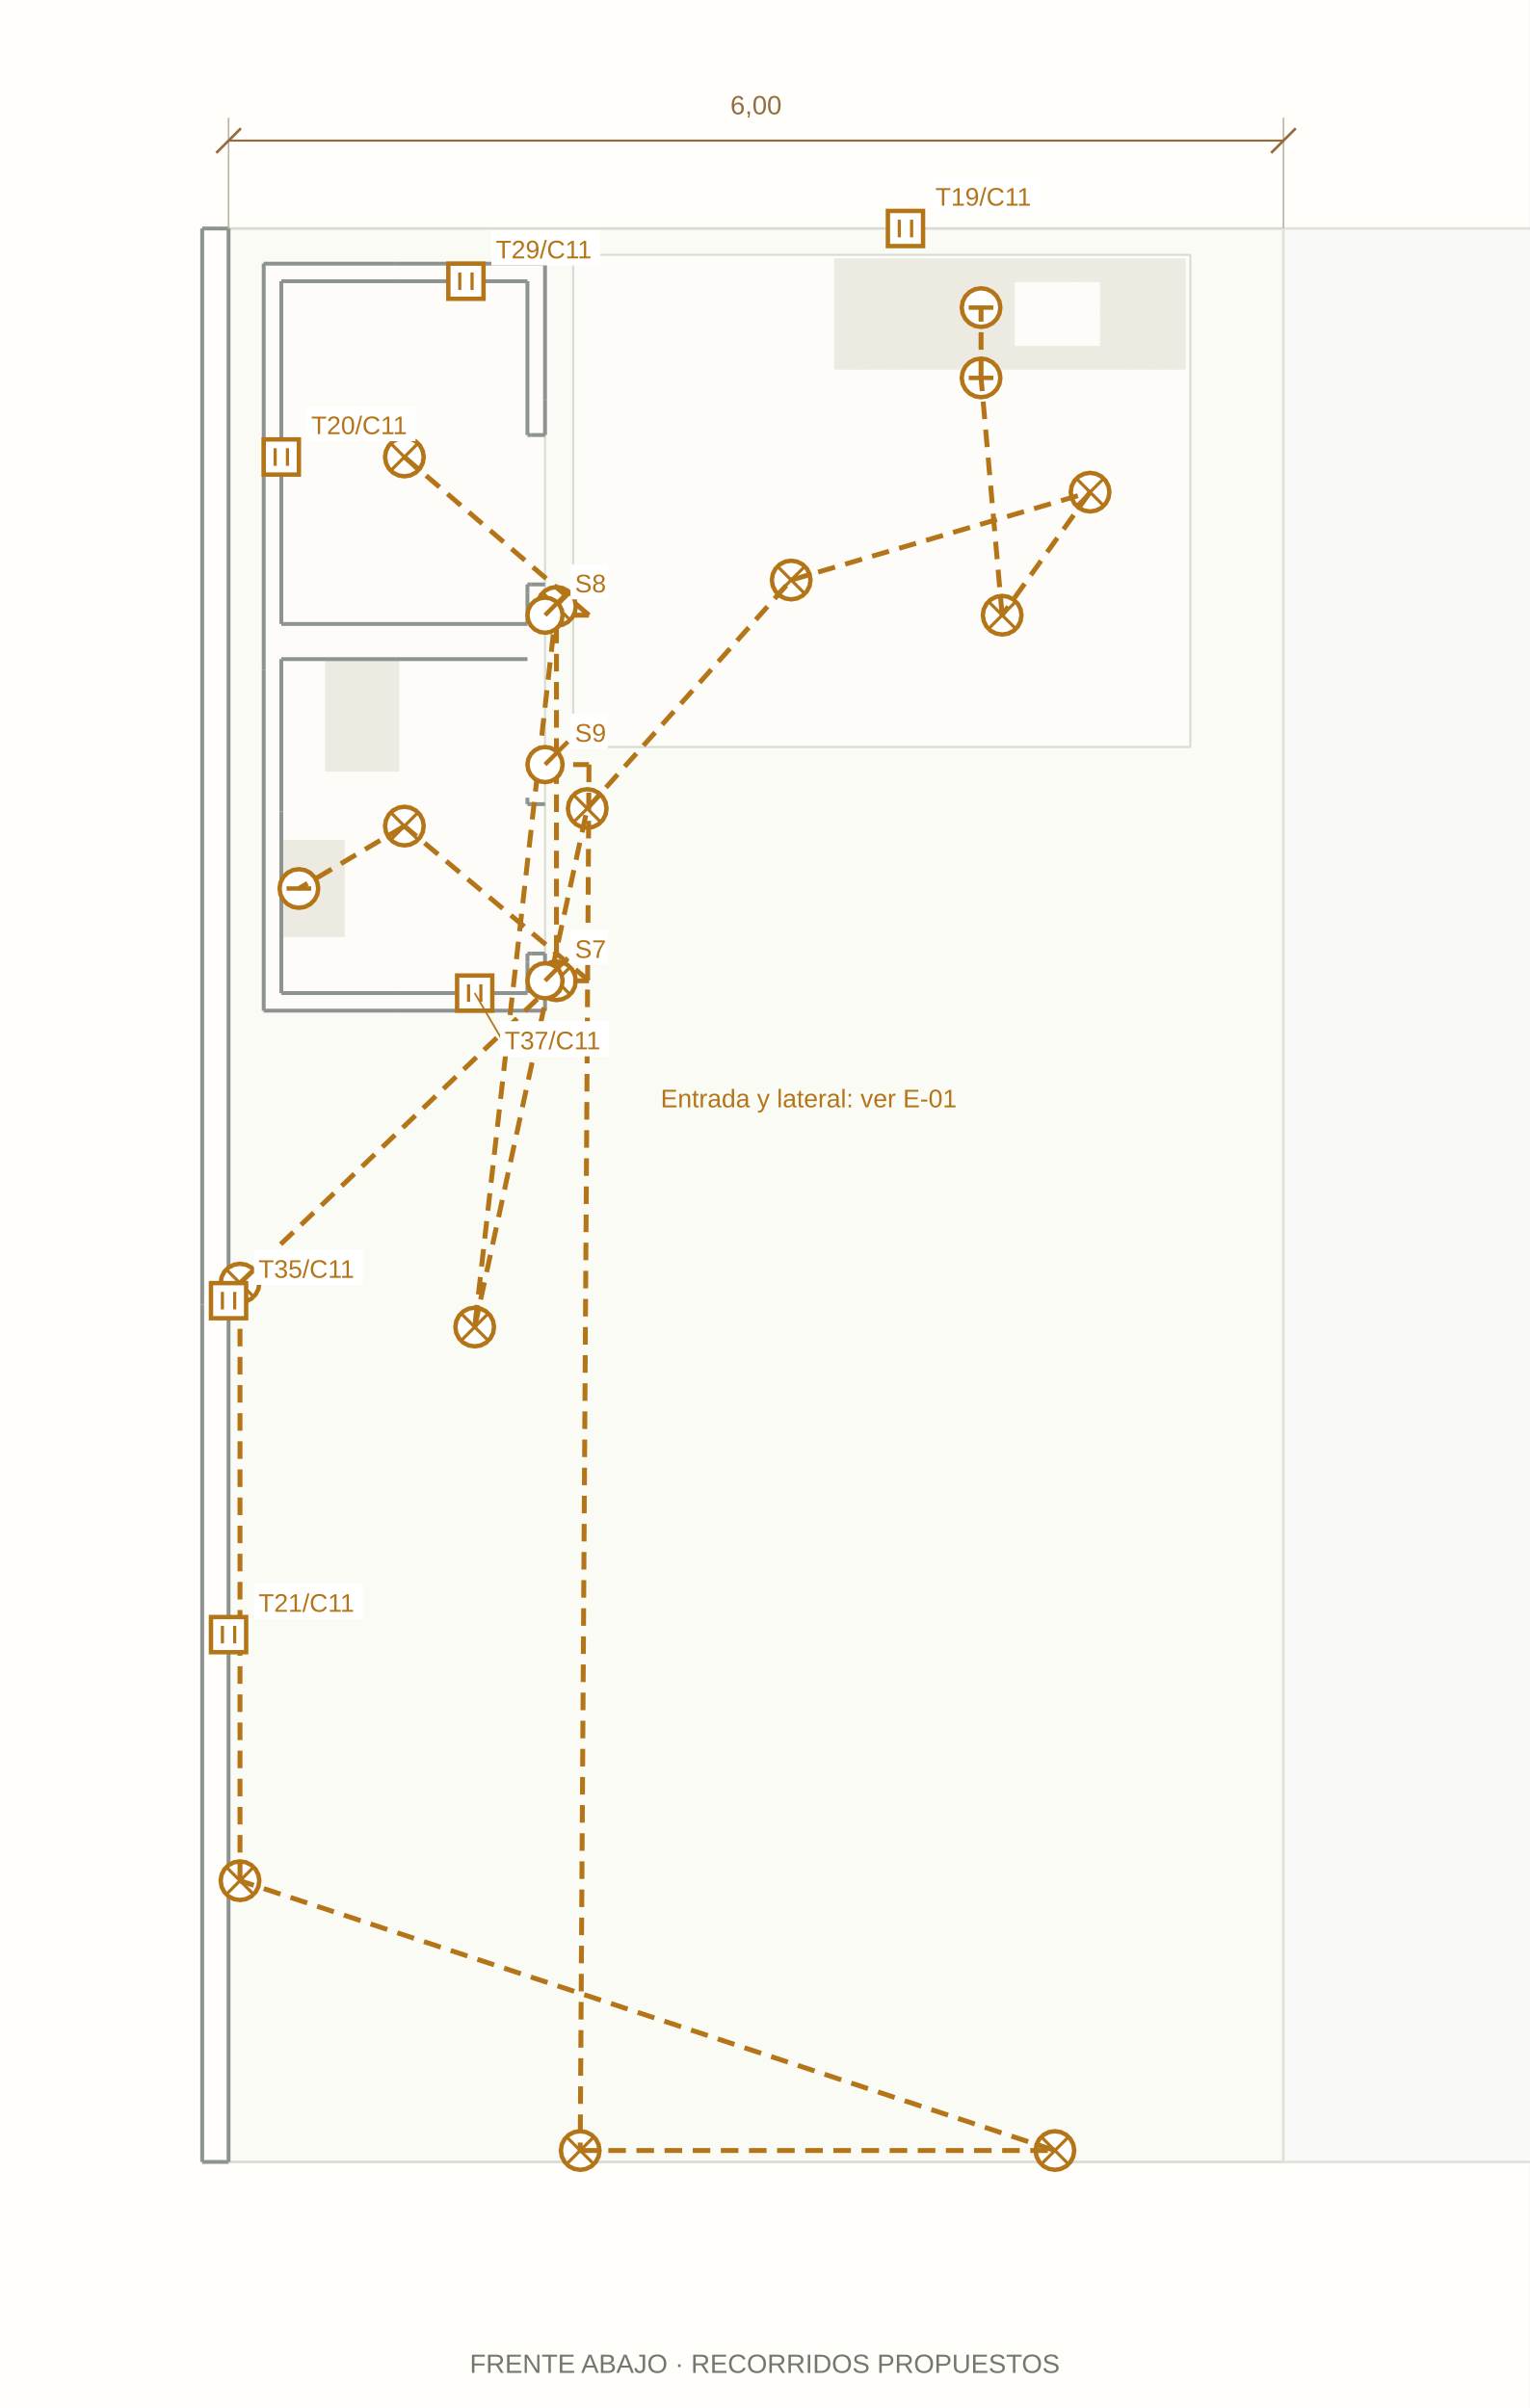
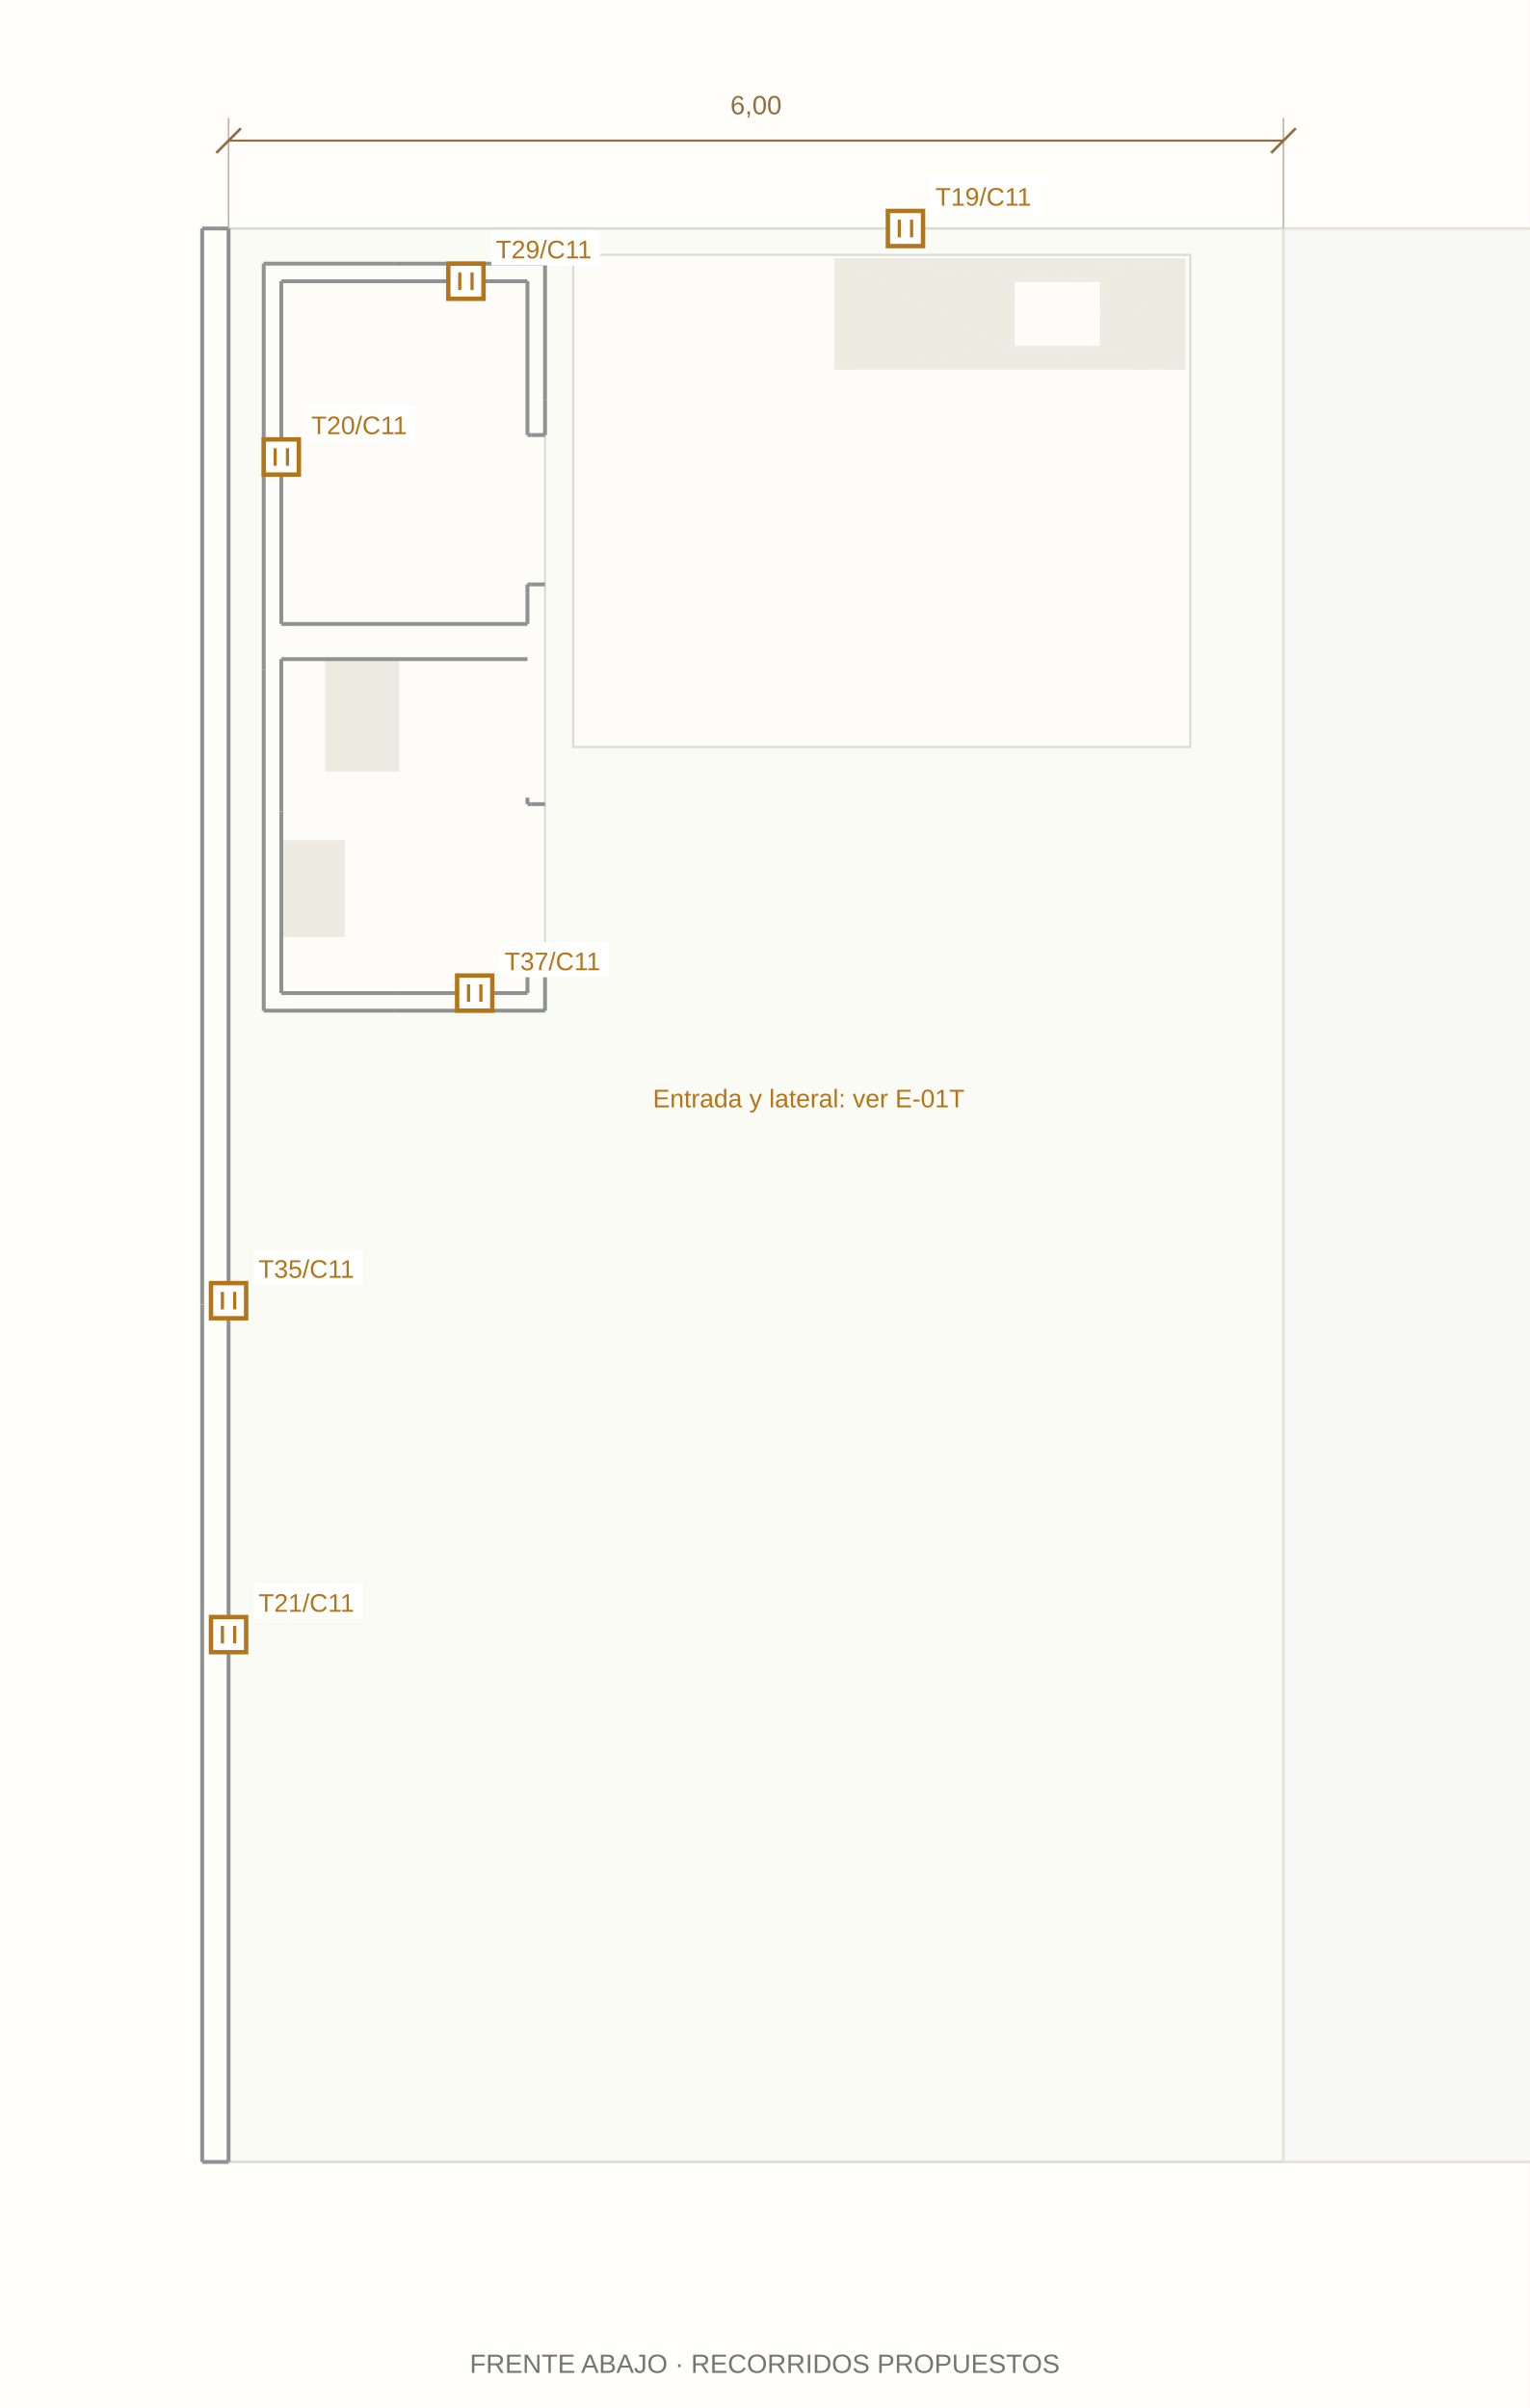
- <svg xmlns="http://www.w3.org/2000/svg" viewBox="0 0 696 1096.0" role="img" aria-label="Electricidad · patio">
+ <svg xmlns="http://www.w3.org/2000/svg" viewBox="0 0 696 1096.0" role="img" aria-label="Tomacorrientes y equipos · Patio">
  <rect width="100%" height="100%" fill="#fffefb" />
  <polygon points="104.0,984.0 584.0,984.0 584.0,104.0 104.0,104.0" fill="#fbfbf6" stroke="#d9dcd5" stroke-width="1.2" />
  <polygon points="584.0,984.0 824.0,984.0 824.0,104.0 584.0,104.0" fill="#f9f9f7" stroke="#e2e2dc" stroke-width="1.2" />
  <polygon points="120.0,460.0 248.0,460.0 248.0,120.0 120.0,120.0" fill="#fdfcf8" stroke="#d9dcd5" stroke-width="0.96" />
  <polygon points="260.8,340.0 541.6,340.0 541.6,116.0 260.8,116.0" fill="#fdfcf8" stroke="#d9dcd5" stroke-width="0.96" />
  <polygon points="153.6,305.6 176.0,305.6 153.6,324.8" fill="#edeae2" stroke="none" stroke-width="0.64" data-plan-furniture="true" />
  <polygon points="153.6,324.8 176.0,305.6 176.0,324.8" fill="#edeae2" stroke="none" stroke-width="0.64" data-plan-furniture="true" />
  <polygon points="176.0,305.6 153.6,305.6 153.6,324.8" fill="#edeae2" stroke="none" stroke-width="0.64" data-plan-furniture="true" />
  <polygon points="176.0,305.6 153.6,324.8 176.0,324.8" fill="#edeae2" stroke="none" stroke-width="0.64" data-plan-furniture="true" />
  <polygon points="176.0,345.6 153.6,345.6 148.0,351.2" fill="#edeae2" stroke="none" stroke-width="0.64" data-plan-furniture="true" />
  <polygon points="181.6,351.2 176.0,345.6 148.0,351.2" fill="#edeae2" stroke="none" stroke-width="0.64" data-plan-furniture="true" />
  <polygon points="153.6,317.6 148.0,351.2 153.6,345.6" fill="#edeae2" stroke="none" stroke-width="0.64" data-plan-furniture="true" />
  <polygon points="148.0,300.8 148.0,351.2 153.6,317.6" fill="#edeae2" stroke="none" stroke-width="0.64" data-plan-furniture="true" />
  <polygon points="176.0,317.6 176.0,345.6 181.6,351.2" fill="#edeae2" stroke="none" stroke-width="0.64" data-plan-furniture="true" />
  <polygon points="176.0,317.6 148.0,300.8 153.6,317.6" fill="#edeae2" stroke="none" stroke-width="0.64" data-plan-furniture="true" />
  <polygon points="181.6,300.8 176.0,317.6 181.6,351.2" fill="#edeae2" stroke="none" stroke-width="0.64" data-plan-furniture="true" />
  <polygon points="181.6,300.8 148.0,300.8 176.0,317.6" fill="#edeae2" stroke="none" stroke-width="0.64" data-plan-furniture="true" />
  <polygon points="148.0,300.8 181.6,300.8 148.0,351.2" fill="#edeae2" stroke="none" stroke-width="0.64" data-plan-furniture="true" />
  <polygon points="148.0,351.2 181.6,300.8 181.6,351.2" fill="#edeae2" stroke="none" stroke-width="0.64" data-plan-furniture="true" />
  <polygon points="153.6,317.6 153.6,345.6 176.0,345.6" fill="#edeae2" stroke="none" stroke-width="0.64" data-plan-furniture="true" />
  <polygon points="176.0,317.6 153.6,317.6 176.0,345.6" fill="#edeae2" stroke="none" stroke-width="0.64" data-plan-furniture="true" />
  <polygon points="149.6,302.4 180.0,312.0 149.6,312.0" fill="#edeae2" stroke="none" stroke-width="0.64" data-plan-furniture="true" />
  <polygon points="149.6,302.4 180.0,302.4 180.0,312.0" fill="#edeae2" stroke="none" stroke-width="0.64" data-plan-furniture="true" />
  <polygon points="180.0,312.0 149.6,302.4 149.6,312.0" fill="#edeae2" stroke="none" stroke-width="0.64" data-plan-furniture="true" />
  <polygon points="180.0,302.4 149.6,302.4 180.0,312.0" fill="#edeae2" stroke="none" stroke-width="0.64" data-plan-furniture="true" />
  <polygon points="152.8,422.4 132.0,422.4 128.0,426.4" fill="#edeae2" stroke="none" stroke-width="0.64" data-plan-furniture="true" />
  <polygon points="156.8,426.4 152.8,422.4 128.0,426.4" fill="#edeae2" stroke="none" stroke-width="0.64" data-plan-furniture="true" />
  <polygon points="132.0,386.4 128.0,426.4 132.0,422.4" fill="#edeae2" stroke="none" stroke-width="0.64" data-plan-furniture="true" />
  <polygon points="128.0,382.4 128.0,426.4 132.0,386.4" fill="#edeae2" stroke="none" stroke-width="0.64" data-plan-furniture="true" />
  <polygon points="152.8,386.4 152.8,422.4 156.8,426.4" fill="#edeae2" stroke="none" stroke-width="0.64" data-plan-furniture="true" />
  <polygon points="152.8,386.4 128.0,382.4 132.0,386.4" fill="#edeae2" stroke="none" stroke-width="0.64" data-plan-furniture="true" />
  <polygon points="156.8,382.4 152.8,386.4 156.8,426.4" fill="#edeae2" stroke="none" stroke-width="0.64" data-plan-furniture="true" />
  <polygon points="156.8,382.4 128.0,382.4 152.8,386.4" fill="#edeae2" stroke="none" stroke-width="0.64" data-plan-furniture="true" />
  <polygon points="128.0,426.4 128.0,382.4 156.8,426.4" fill="#edeae2" stroke="none" stroke-width="0.64" data-plan-furniture="true" />
  <polygon points="128.0,382.4 156.8,382.4 156.8,426.4" fill="#edeae2" stroke="none" stroke-width="0.64" data-plan-furniture="true" />
  <polygon points="152.8,386.4 132.0,386.4 132.0,422.4" fill="#edeae2" stroke="none" stroke-width="0.64" data-plan-furniture="true" />
  <polygon points="152.8,386.4 132.0,422.4 152.8,422.4" fill="#edeae2" stroke="none" stroke-width="0.64" data-plan-furniture="true" />
  <polygon points="460.16,158.864 379.6,117.6 379.6,168.144" fill="#edeae2" stroke="none" stroke-width="0.64" data-plan-furniture="true" />
  <polygon points="460.16,126.88 379.6,117.6 460.16,158.864" fill="#edeae2" stroke="none" stroke-width="0.64" data-plan-furniture="true" />
  <polygon points="539.44,168.144 502.08,158.864 460.16,158.864" fill="#edeae2" stroke="none" stroke-width="0.64" data-plan-furniture="true" />
  <polygon points="539.44,168.144 460.16,158.864 379.6,168.144" fill="#edeae2" stroke="none" stroke-width="0.64" data-plan-furniture="true" />
  <polygon points="539.44,117.6 502.08,126.88 502.08,158.864" fill="#edeae2" stroke="none" stroke-width="0.64" data-plan-furniture="true" />
  <polygon points="539.44,117.6 502.08,158.864 539.44,168.144" fill="#edeae2" stroke="none" stroke-width="0.64" data-plan-furniture="true" />
  <polygon points="539.44,117.6 379.6,117.6 460.16,126.88" fill="#edeae2" stroke="none" stroke-width="0.64" data-plan-furniture="true" />
  <polygon points="539.44,117.6 460.16,126.88 502.08,126.88" fill="#edeae2" stroke="none" stroke-width="0.64" data-plan-furniture="true" />
  <polygon points="379.6,117.6 460.16,158.864 379.6,168.144" fill="#edeae2" stroke="none" stroke-width="0.64" data-plan-furniture="true" />
  <polygon points="379.6,117.6 460.16,126.88 460.16,158.864" fill="#edeae2" stroke="none" stroke-width="0.64" data-plan-furniture="true" />
  <polygon points="502.08,158.864 539.44,168.144 460.16,158.864" fill="#edeae2" stroke="none" stroke-width="0.64" data-plan-furniture="true" />
  <polygon points="460.16,158.864 539.44,168.144 379.6,168.144" fill="#edeae2" stroke="none" stroke-width="0.64" data-plan-furniture="true" />
  <polygon points="502.08,126.88 539.44,117.6 502.08,158.864" fill="#edeae2" stroke="none" stroke-width="0.64" data-plan-furniture="true" />
  <polygon points="502.08,158.864 539.44,117.6 539.44,168.144" fill="#edeae2" stroke="none" stroke-width="0.64" data-plan-furniture="true" />
  <polygon points="379.6,117.6 539.44,117.6 460.16,126.88" fill="#edeae2" stroke="none" stroke-width="0.64" data-plan-furniture="true" />
  <polygon points="460.16,126.88 539.44,117.6 502.08,126.88" fill="#edeae2" stroke="none" stroke-width="0.64" data-plan-furniture="true" />
  <polygon points="460.24,158.8 461.68,126.96 461.68,158.8" fill="#edeae2" stroke="none" stroke-width="0.64" data-plan-furniture="true" />
  <polygon points="460.24,158.8 460.24,126.96 461.68,126.96" fill="#edeae2" stroke="none" stroke-width="0.64" data-plan-furniture="true" />
  <polygon points="460.24,158.8 461.68,158.8 461.68,126.96" fill="#edeae2" stroke="none" stroke-width="0.64" data-plan-furniture="true" />
  <polygon points="460.24,158.8 461.68,126.96 460.24,126.96" fill="#edeae2" stroke="none" stroke-width="0.64" data-plan-furniture="true" />
  <polygon points="500.56,158.8 502.0,126.96 502.0,158.8" fill="#edeae2" stroke="none" stroke-width="0.64" data-plan-furniture="true" />
  <polygon points="500.56,158.8 500.56,126.96 502.0,126.96" fill="#edeae2" stroke="none" stroke-width="0.64" data-plan-furniture="true" />
  <polygon points="500.56,158.8 502.0,158.8 502.0,126.96" fill="#edeae2" stroke="none" stroke-width="0.64" data-plan-furniture="true" />
  <polygon points="500.56,158.8 502.0,126.96 500.56,126.96" fill="#edeae2" stroke="none" stroke-width="0.64" data-plan-furniture="true" />
  <polygon points="460.24,158.8 502.0,157.52 502.0,158.8" fill="#edeae2" stroke="none" stroke-width="0.64" data-plan-furniture="true" />
  <polygon points="460.24,158.8 460.24,157.52 502.0,157.52" fill="#edeae2" stroke="none" stroke-width="0.64" data-plan-furniture="true" />
  <polygon points="460.24,158.8 502.0,158.8 502.0,157.52" fill="#edeae2" stroke="none" stroke-width="0.64" data-plan-furniture="true" />
  <polygon points="460.24,158.8 502.0,157.52 460.24,157.52" fill="#edeae2" stroke="none" stroke-width="0.64" data-plan-furniture="true" />
  <polygon points="460.24,128.24 502.0,126.96 502.0,128.24" fill="#edeae2" stroke="none" stroke-width="0.64" data-plan-furniture="true" />
  <polygon points="460.24,128.24 460.24,126.96 502.0,126.96" fill="#edeae2" stroke="none" stroke-width="0.64" data-plan-furniture="true" />
  <polygon points="460.24,128.24 502.0,128.24 502.0,126.96" fill="#edeae2" stroke="none" stroke-width="0.64" data-plan-furniture="true" />
  <polygon points="460.24,128.24 502.0,126.96 460.24,126.96" fill="#edeae2" stroke="none" stroke-width="0.64" data-plan-furniture="true" />
  <polyline points="248.0,198.0 248.0,182.02" fill="none" stroke="#8c9390" stroke-width="1.76" />
  <polyline points="248.0,182.02 248.0,120.0" fill="none" stroke="#8c9390" stroke-width="1.76" />
  <polyline points="248.0,439.327 248.0,434.0" fill="none" stroke="#8c9390" stroke-width="1.76" />
  <polyline points="248.0,460.0 248.0,439.327" fill="none" stroke="#8c9390" stroke-width="1.76" />
  <polyline points="179.697,460.0 120.0,460.0" fill="none" stroke="#8c9390" stroke-width="1.76" />
  <polyline points="248.0,460.0 179.697,460.0" fill="none" stroke="#8c9390" stroke-width="1.76" />
  <polyline points="248.0,120.0 179.697,120.0" fill="none" stroke="#8c9390" stroke-width="1.76" />
  <polyline points="179.697,120.0 120.0,120.0" fill="none" stroke="#8c9390" stroke-width="1.76" />
  <polyline points="120.0,460.0 120.0,304.979" fill="none" stroke="#8c9390" stroke-width="1.76" />
  <polyline points="120.0,304.979 120.0,120.0" fill="none" stroke="#8c9390" stroke-width="1.76" />
  <polyline points="240.0,284.0 180.16,284.0" fill="none" stroke="#8c9390" stroke-width="1.76" />
  <polyline points="180.16,284.0 128.0,284.0" fill="none" stroke="#8c9390" stroke-width="1.76" />
  <polyline points="240.0,183.659 240.0,128.0" fill="none" stroke="#8c9390" stroke-width="1.76" />
  <polyline points="240.0,198.0 240.0,183.659" fill="none" stroke="#8c9390" stroke-width="1.76" />
  <polyline points="240.0,269.688 240.0,266.0" fill="none" stroke="#8c9390" stroke-width="1.76" />
  <polyline points="240.0,284.0 240.0,269.688" fill="none" stroke="#8c9390" stroke-width="1.76" />
  <polyline points="180.16,128.0 128.0,128.0" fill="none" stroke="#8c9390" stroke-width="1.76" />
  <polyline points="240.0,128.0 180.16,128.0" fill="none" stroke="#8c9390" stroke-width="1.76" />
  <polyline points="128.0,212.773 128.0,128.0" fill="none" stroke="#8c9390" stroke-width="1.76" />
  <polyline points="128.0,284.0 128.0,212.773" fill="none" stroke="#8c9390" stroke-width="1.76" />
  <polyline points="240.0,452.0 180.16,452.0" fill="none" stroke="#8c9390" stroke-width="1.76" />
  <polyline points="180.16,452.0 128.0,452.0" fill="none" stroke="#8c9390" stroke-width="1.76" />
  <polyline points="240.0,437.688 240.0,434.0" fill="none" stroke="#8c9390" stroke-width="1.76" />
  <polyline points="240.0,452.0 240.0,437.688" fill="none" stroke="#8c9390" stroke-width="1.76" />
  <polyline points="240.0,366.0 240.0,363.076" fill="none" stroke="#8c9390" stroke-width="1.76" />
  <polyline points="128.0,452.0 128.0,369.401" fill="none" stroke="#8c9390" stroke-width="1.76" />
  <polyline points="128.0,369.401 128.0,300.0" fill="none" stroke="#8c9390" stroke-width="1.76" />
  <polyline points="180.16,300.0 128.0,300.0" fill="none" stroke="#8c9390" stroke-width="1.76" />
  <polyline points="240.0,300.0 180.16,300.0" fill="none" stroke="#8c9390" stroke-width="1.76" />
  <polyline points="241.639,198.0 240.0,198.0" fill="none" stroke="#8c9390" stroke-width="1.76" />
  <polyline points="248.0,198.0 241.639,198.0" fill="none" stroke="#8c9390" stroke-width="1.76" />
  <polyline points="241.639,266.0 240.0,266.0" fill="none" stroke="#8c9390" stroke-width="1.76" />
  <polyline points="248.0,266.0 241.639,266.0" fill="none" stroke="#8c9390" stroke-width="1.76" />
  <polyline points="241.639,434.0 240.0,434.0" fill="none" stroke="#8c9390" stroke-width="1.76" />
  <polyline points="248.0,434.0 241.639,434.0" fill="none" stroke="#8c9390" stroke-width="1.76" />
  <polyline points="241.639,366.0 240.0,366.0" fill="none" stroke="#8c9390" stroke-width="1.76" />
  <polyline points="248.0,366.0 241.639,366.0" fill="none" stroke="#8c9390" stroke-width="1.76" />
  <polyline points="92.0,984.0 92.0,593.867" fill="none" stroke="#8c9390" stroke-width="1.76" />
  <polyline points="92.0,593.867 92.0,104.0" fill="none" stroke="#8c9390" stroke-width="1.76" />
  <polyline points="104.0,984.0 104.0,593.867" fill="none" stroke="#8c9390" stroke-width="1.76" />
  <polyline points="104.0,593.867 104.0,104.0" fill="none" stroke="#8c9390" stroke-width="1.76" />
  <polyline points="104.0,984.0 98.68,984.0" fill="none" stroke="#8c9390" stroke-width="1.76" />
  <polyline points="98.68,984.0 92.0,984.0" fill="none" stroke="#8c9390" stroke-width="1.76" />
  <polyline points="104.0,104.0 98.68,104.0" fill="none" stroke="#8c9390" stroke-width="1.76" />
  <polyline points="98.68,104.0 92.0,104.0" fill="none" stroke="#8c9390" stroke-width="1.76" />
  <polyline points="104.0,104.0 104.0,53.6" fill="none" stroke="#bdb3a4" stroke-width="0.72" data-plan-dimensions="true" />
  <polyline points="584.0,104.0 584.0,53.6" fill="none" stroke="#bdb3a4" stroke-width="0.72" data-plan-dimensions="true" />
  <polyline points="104.0,64.0 584.0,64.0" fill="none" stroke="#936c40" stroke-width="0.96" data-plan-dimensions="true" />
  <polyline points="98.4,69.6 109.6,58.4" fill="none" stroke="#936c40" stroke-width="1.2" data-plan-dimensions="true" />
  <polyline points="578.4,69.6 589.6,58.4" fill="none" stroke="#936c40" stroke-width="1.2" data-plan-dimensions="true" />
  <text x="344.0" y="52.0" font-family="Arial,sans-serif" font-size="12.0" fill="#936c40" text-anchor="middle" data-plan-dimensions="true">6,00</text>
  <text x="348.0" y="1080.0" font-family="Arial,sans-serif" font-size="12.0" fill="#72786f" text-anchor="middle">FRENTE ABAJO · RECORRIDOS PROPUESTOS</text>
-   <polygon points="192.8,376.0 192.369,373.281 191.119,370.827 189.173,368.881 186.719,367.631 184.0,367.2 181.281,367.631 178.827,368.881 176.881,370.827 175.631,373.281 175.2,376.0 175.631,378.719 176.881,381.173 178.827,383.119 181.281,384.369 184.0,384.8 186.719,384.369 189.173,383.119 191.119,381.173 192.369,378.719" fill="#ffffff" stroke="#b47518" stroke-width="2.0" />
-   <polyline points="177.6,382.4 190.4,369.6" fill="none" stroke="#b47518" stroke-width="1.44" />
-   <polyline points="177.6,369.6 190.4,382.4" fill="none" stroke="#b47518" stroke-width="1.44" />
-   <polygon points="192.8,208.0 192.369,205.281 191.119,202.827 189.173,200.881 186.719,199.631 184.0,199.2 181.281,199.631 178.827,200.881 176.881,202.827 175.631,205.281 175.2,208.0 175.631,210.719 176.881,213.173 178.827,215.119 181.281,216.369 184.0,216.8 186.719,216.369 189.173,215.119 191.119,213.173 192.369,210.719" fill="#ffffff" stroke="#b47518" stroke-width="2.0" />
-   <polyline points="177.6,214.4 190.4,201.6" fill="none" stroke="#b47518" stroke-width="1.44" />
-   <polyline points="177.6,201.6 190.4,214.4" fill="none" stroke="#b47518" stroke-width="1.44" />
-   <polygon points="144.8,404.4 144.369,401.681 143.119,399.227 141.173,397.281 138.719,396.031 136.0,395.6 133.281,396.031 130.827,397.281 128.881,399.227 127.631,401.681 127.2,404.4 127.631,407.119 128.881,409.573 130.827,411.519 133.281,412.769 136.0,413.2 138.719,412.769 141.173,411.519 143.119,409.573 144.369,407.119" fill="#ffffff" stroke="#b47518" stroke-width="2.0" />
-   <polyline points="130.4,404.4 141.6,404.4" fill="none" stroke="#b47518" stroke-width="2.0" />
-   <polygon points="272.8,978.8 272.369,976.081 271.119,973.627 269.173,971.681 266.719,970.431 264.0,970.0 261.281,970.431 258.827,971.681 256.881,973.627 255.631,976.081 255.2,978.8 255.631,981.519 256.881,983.973 258.827,985.919 261.281,987.169 264.0,987.6 266.719,987.169 269.173,985.919 271.119,983.973 272.369,981.519" fill="#ffffff" stroke="#b47518" stroke-width="2.0" />
-   <polyline points="257.6,985.2 270.4,972.4" fill="none" stroke="#b47518" stroke-width="1.44" />
-   <polyline points="257.6,972.4 270.4,985.2" fill="none" stroke="#b47518" stroke-width="1.44" />
-   <polygon points="488.8,978.8 488.369,976.081 487.119,973.627 485.173,971.681 482.719,970.431 480.0,970.0 477.281,970.431 474.827,971.681 472.881,973.627 471.631,976.081 471.2,978.8 471.631,981.519 472.881,983.973 474.827,985.919 477.281,987.169 480.0,987.6 482.719,987.169 485.173,985.919 487.119,983.973 488.369,981.519" fill="#ffffff" stroke="#b47518" stroke-width="2.0" />
-   <polyline points="473.6,985.2 486.4,972.4" fill="none" stroke="#b47518" stroke-width="1.44" />
-   <polyline points="473.6,972.4 486.4,985.2" fill="none" stroke="#b47518" stroke-width="1.44" />
-   <polygon points="118.0,856.0 117.569,853.281 116.319,850.827 114.373,848.881 111.919,847.631 109.2,847.2 106.481,847.631 104.027,848.881 102.081,850.827 100.831,853.281 100.4,856.0 100.831,858.719 102.081,861.173 104.027,863.119 106.481,864.369 109.2,864.8 111.919,864.369 114.373,863.119 116.319,861.173 117.569,858.719" fill="#ffffff" stroke="#b47518" stroke-width="2.0" />
-   <polyline points="102.8,862.4 115.6,849.6" fill="none" stroke="#b47518" stroke-width="1.44" />
-   <polyline points="102.8,849.6 115.6,862.4" fill="none" stroke="#b47518" stroke-width="1.44" />
-   <polygon points="118.0,584.0 117.569,581.281 116.319,578.827 114.373,576.881 111.919,575.631 109.2,575.2 106.481,575.631 104.027,576.881 102.081,578.827 100.831,581.281 100.4,584.0 100.831,586.719 102.081,589.173 104.027,591.119 106.481,592.369 109.2,592.8 111.919,592.369 114.373,591.119 116.319,589.173 117.569,586.719" fill="#ffffff" stroke="#b47518" stroke-width="2.0" />
-   <polyline points="102.8,590.4 115.6,577.6" fill="none" stroke="#b47518" stroke-width="1.44" />
-   <polyline points="102.8,577.6 115.6,590.4" fill="none" stroke="#b47518" stroke-width="1.44" />
-   <polygon points="262.0,446.4 261.569,443.681 260.319,441.227 258.373,439.281 255.919,438.031 253.2,437.6 250.481,438.031 248.027,439.281 246.081,441.227 244.831,443.681 244.4,446.4 244.831,449.119 246.081,451.573 248.027,453.519 250.481,454.769 253.2,455.2 255.919,454.769 258.373,453.519 260.319,451.573 261.569,449.119" fill="#ffffff" stroke="#b47518" stroke-width="2.0" />
-   <polyline points="246.8,452.8 259.6,440.0" fill="none" stroke="#b47518" stroke-width="1.44" />
-   <polyline points="246.8,440.0 259.6,452.8" fill="none" stroke="#b47518" stroke-width="1.44" />
-   <polygon points="262.0,276.0 261.569,273.281 260.319,270.827 258.373,268.881 255.919,267.631 253.2,267.2 250.481,267.631 248.027,268.881 246.081,270.827 244.831,273.281 244.4,276.0 244.831,278.719 246.081,281.173 248.027,283.119 250.481,284.369 253.2,284.8 255.919,284.369 258.373,283.119 260.319,281.173 261.569,278.719" fill="#ffffff" stroke="#b47518" stroke-width="2.0" />
-   <polyline points="246.8,282.4 259.6,269.6" fill="none" stroke="#b47518" stroke-width="1.44" />
-   <polyline points="246.8,269.6 259.6,282.4" fill="none" stroke="#b47518" stroke-width="1.44" />
-   <polygon points="224.8,604.0 224.369,601.281 223.119,598.827 221.173,596.881 218.719,595.631 216.0,595.2 213.281,595.631 210.827,596.881 208.881,598.827 207.631,601.281 207.2,604.0 207.631,606.719 208.881,609.173 210.827,611.119 213.281,612.369 216.0,612.8 218.719,612.369 221.173,611.119 223.119,609.173 224.369,606.719" fill="#ffffff" stroke="#b47518" stroke-width="2.0" />
-   <polyline points="209.6,610.4 222.4,597.6" fill="none" stroke="#b47518" stroke-width="1.44" />
-   <polyline points="209.6,597.6 222.4,610.4" fill="none" stroke="#b47518" stroke-width="1.44" />
-   <polygon points="276.0,368.0 275.569,365.281 274.319,362.827 272.373,360.881 269.919,359.631 267.2,359.2 264.481,359.631 262.027,360.881 260.081,362.827 258.831,365.281 258.4,368.0 258.831,370.719 260.081,373.173 262.027,375.119 264.481,376.369 267.2,376.8 269.919,376.369 272.373,375.119 274.319,373.173 275.569,370.719" fill="#ffffff" stroke="#b47518" stroke-width="2.0" />
-   <polyline points="260.8,374.4 273.6,361.6" fill="none" stroke="#b47518" stroke-width="1.44" />
-   <polyline points="260.8,361.6 273.6,374.4" fill="none" stroke="#b47518" stroke-width="1.44" />
-   <polygon points="368.8,264.0 368.369,261.281 367.119,258.827 365.173,256.881 362.719,255.631 360.0,255.2 357.281,255.631 354.827,256.881 352.881,258.827 351.631,261.281 351.2,264.0 351.631,266.719 352.881,269.173 354.827,271.119 357.281,272.369 360.0,272.8 362.719,272.369 365.173,271.119 367.119,269.173 368.369,266.719" fill="#ffffff" stroke="#b47518" stroke-width="2.0" />
-   <polyline points="353.6,270.4 366.4,257.6" fill="none" stroke="#b47518" stroke-width="1.44" />
-   <polyline points="353.6,257.6 366.4,270.4" fill="none" stroke="#b47518" stroke-width="1.44" />
-   <polygon points="504.8,224.0 504.369,221.281 503.119,218.827 501.173,216.881 498.719,215.631 496.0,215.2 493.281,215.631 490.827,216.881 488.881,218.827 487.631,221.281 487.2,224.0 487.631,226.719 488.881,229.173 490.827,231.119 493.281,232.369 496.0,232.8 498.719,232.369 501.173,231.119 503.119,229.173 504.369,226.719" fill="#ffffff" stroke="#b47518" stroke-width="2.0" />
-   <polyline points="489.6,230.4 502.4,217.6" fill="none" stroke="#b47518" stroke-width="1.44" />
-   <polyline points="489.6,217.6 502.4,230.4" fill="none" stroke="#b47518" stroke-width="1.44" />
-   <polygon points="464.8,280.0 464.369,277.281 463.119,274.827 461.173,272.881 458.719,271.631 456.0,271.2 453.281,271.631 450.827,272.881 448.881,274.827 447.631,277.281 447.2,280.0 447.631,282.719 448.881,285.173 450.827,287.119 453.281,288.369 456.0,288.8 458.719,288.369 461.173,287.119 463.119,285.173 464.369,282.719" fill="#ffffff" stroke="#b47518" stroke-width="2.0" />
-   <polyline points="449.6,286.4 462.4,273.6" fill="none" stroke="#b47518" stroke-width="1.44" />
-   <polyline points="449.6,273.6 462.4,286.4" fill="none" stroke="#b47518" stroke-width="1.44" />
-   <polygon points="455.2,172.0 454.769,169.281 453.519,166.827 451.573,164.881 449.119,163.631 446.4,163.2 443.681,163.631 441.227,164.881 439.281,166.827 438.031,169.281 437.6,172.0 438.031,174.719 439.281,177.173 441.227,179.119 443.681,180.369 446.4,180.8 449.119,180.369 451.573,179.119 453.519,177.173 454.769,174.719" fill="#ffffff" stroke="#b47518" stroke-width="2.0" />
-   <polyline points="440.8,172.0 452.0,172.0" fill="none" stroke="#b47518" stroke-width="2.0" />
-   <polygon points="455.2,140.0 454.769,137.281 453.519,134.827 451.573,132.881 449.119,131.631 446.4,131.2 443.681,131.631 441.227,132.881 439.281,134.827 438.031,137.281 437.6,140.0 438.031,142.719 439.281,145.173 441.227,147.119 443.681,148.369 446.4,148.8 449.119,148.369 451.573,147.119 453.519,145.173 454.769,142.719" fill="#ffffff" stroke="#b47518" stroke-width="2.0" />
-   <polyline points="440.8,140.0 452.0,140.0" fill="none" stroke="#b47518" stroke-width="2.0" />
-   <polyline points="248.0,446.4 268.0,446.4" fill="none" stroke="#b47518" stroke-width="2.24" stroke-dasharray="8.0 4.8" />
-   <polyline points="268.0,446.4 184.0,376.0" fill="none" stroke="#b47518" stroke-width="2.24" stroke-dasharray="8.0 4.8" />
-   <polyline points="184.0,376.0 136.0,404.4" fill="none" stroke="#b47518" stroke-width="2.24" stroke-dasharray="8.0 4.8" />
-   <polyline points="248.0,280.0 268.0,280.0" fill="none" stroke="#b47518" stroke-width="2.24" stroke-dasharray="8.0 4.8" />
-   <polyline points="268.0,280.0 184.0,208.0" fill="none" stroke="#b47518" stroke-width="2.24" stroke-dasharray="8.0 4.8" />
-   <polyline points="248.0,348.0 268.0,348.0" fill="none" stroke="#b47518" stroke-width="2.24" stroke-dasharray="8.0 4.8" />
-   <polyline points="268.0,348.0 264.0,978.8" fill="none" stroke="#b47518" stroke-width="2.24" stroke-dasharray="8.0 4.8" />
-   <polyline points="264.0,978.8 480.0,978.8" fill="none" stroke="#b47518" stroke-width="2.24" stroke-dasharray="8.0 4.8" />
-   <polyline points="480.0,978.8 109.2,856.0" fill="none" stroke="#b47518" stroke-width="2.24" stroke-dasharray="8.0 4.8" />
-   <polyline points="109.2,856.0 109.2,584.0" fill="none" stroke="#b47518" stroke-width="2.24" stroke-dasharray="8.0 4.8" />
-   <polyline points="109.2,584.0 253.2,446.4" fill="none" stroke="#b47518" stroke-width="2.24" stroke-dasharray="8.0 4.8" />
-   <polyline points="253.2,446.4 253.2,276.0" fill="none" stroke="#b47518" stroke-width="2.24" stroke-dasharray="8.0 4.8" />
-   <polyline points="253.2,276.0 216.0,604.0" fill="none" stroke="#b47518" stroke-width="2.24" stroke-dasharray="8.0 4.8" />
-   <polyline points="216.0,604.0 267.2,368.0" fill="none" stroke="#b47518" stroke-width="2.24" stroke-dasharray="8.0 4.8" />
-   <polyline points="267.2,368.0 360.0,264.0" fill="none" stroke="#b47518" stroke-width="2.24" stroke-dasharray="8.0 4.8" />
-   <polyline points="360.0,264.0 496.0,224.0" fill="none" stroke="#b47518" stroke-width="2.24" stroke-dasharray="8.0 4.8" />
-   <polyline points="496.0,224.0 456.0,280.0" fill="none" stroke="#b47518" stroke-width="2.24" stroke-dasharray="8.0 4.8" />
-   <polyline points="456.0,280.0 446.4,172.0" fill="none" stroke="#b47518" stroke-width="2.24" stroke-dasharray="8.0 4.8" />
-   <polyline points="446.4,172.0 446.4,140.0" fill="none" stroke="#b47518" stroke-width="2.24" stroke-dasharray="8.0 4.8" />
-   <polygon points="256.0,446.4 255.608,443.928 254.472,441.698 252.702,439.928 250.472,438.792 248.0,438.4 245.528,438.792 243.298,439.928 241.528,441.698 240.392,443.928 240.0,446.4 240.392,448.872 241.528,451.102 243.298,452.872 245.528,454.008 248.0,454.4 250.472,454.008 252.702,452.872 254.472,451.102 255.608,448.872" fill="#ffffff" stroke="#b47518" stroke-width="2.0" />
-   <polyline points="248.0,446.4 258.4,436.0" fill="none" stroke="#b47518" stroke-width="2.0" />
-   <polygon points="259.6,439.2 276.592,439.2 276.592,423.2 259.6,423.2" fill="#ffffff" stroke="none" stroke-width="0" />
-   <text x="261.6" y="436.0" font-family="Arial,sans-serif" font-size="11.6" fill="#b47518" text-anchor="start">S7</text>
-   <polygon points="256.0,280.0 255.608,277.528 254.472,275.298 252.702,273.528 250.472,272.392 248.0,272.0 245.528,272.392 243.298,273.528 241.528,275.298 240.392,277.528 240.0,280.0 240.392,282.472 241.528,284.702 243.298,286.472 245.528,287.608 248.0,288.0 250.472,287.608 252.702,286.472 254.472,284.702 255.608,282.472" fill="#ffffff" stroke="#b47518" stroke-width="2.0" />
-   <polyline points="248.0,280.0 258.4,269.6" fill="none" stroke="#b47518" stroke-width="2.0" />
-   <polygon points="259.6,272.8 276.592,272.8 276.592,256.8 259.6,256.8" fill="#ffffff" stroke="none" stroke-width="0" />
-   <text x="261.6" y="269.6" font-family="Arial,sans-serif" font-size="11.6" fill="#b47518" text-anchor="start">S8</text>
-   <polygon points="256.0,348.0 255.608,345.528 254.472,343.298 252.702,341.528 250.472,340.392 248.0,340.0 245.528,340.392 243.298,341.528 241.528,343.298 240.392,345.528 240.0,348.0 240.392,350.472 241.528,352.702 243.298,354.472 245.528,355.608 248.0,356.0 250.472,355.608 252.702,354.472 254.472,352.702 255.608,350.472" fill="#ffffff" stroke="#b47518" stroke-width="2.0" />
-   <polyline points="248.0,348.0 258.4,337.6" fill="none" stroke="#b47518" stroke-width="2.0" />
-   <polygon points="259.6,340.8 276.592,340.8 276.592,324.8 259.6,324.8" fill="#ffffff" stroke="none" stroke-width="0" />
-   <text x="261.6" y="337.6" font-family="Arial,sans-serif" font-size="11.6" fill="#b47518" text-anchor="start">S9</text>
  <polygon points="404.0,112.0 420.0,112.0 420.0,96.0 404.0,96.0" fill="#ffffff" stroke="#b47518" stroke-width="2.0" />
  <polyline points="409.2,108.0 409.2,100.0" fill="none" stroke="#b47518" stroke-width="1.44" />
  <polyline points="414.8,108.0 414.8,100.0" fill="none" stroke="#b47518" stroke-width="1.44" />
  <polygon points="423.6,96.8 473.072,96.8 473.072,80.8 423.6,80.8" fill="#ffffff" stroke="none" stroke-width="0" />
  <text x="425.6" y="93.6" font-family="Arial,sans-serif" font-size="11.6" fill="#b47518" text-anchor="start">T19/C11</text>
  <polygon points="120.0,216.0 136.0,216.0 136.0,200.0 120.0,200.0" fill="#ffffff" stroke="#b47518" stroke-width="2.0" />
  <polyline points="125.2,212.0 125.2,204.0" fill="none" stroke="#b47518" stroke-width="1.44" />
  <polyline points="130.8,212.0 130.8,204.0" fill="none" stroke="#b47518" stroke-width="1.44" />
  <polygon points="139.6,200.8 189.072,200.8 189.072,184.8 139.6,184.8" fill="#ffffff" stroke="none" stroke-width="0" />
  <text x="141.6" y="197.6" font-family="Arial,sans-serif" font-size="11.6" fill="#b47518" text-anchor="start">T20/C11</text>
  <polygon points="204.0,136.0 220.0,136.0 220.0,120.0 204.0,120.0" fill="#ffffff" stroke="#b47518" stroke-width="2.0" />
  <polyline points="209.2,132.0 209.2,124.0" fill="none" stroke="#b47518" stroke-width="1.44" />
  <polyline points="214.8,132.0 214.8,124.0" fill="none" stroke="#b47518" stroke-width="1.44" />
  <polygon points="223.6,120.8 273.072,120.8 273.072,104.8 223.6,104.8" fill="#ffffff" stroke="none" stroke-width="0" />
  <text x="225.6" y="117.6" font-family="Arial,sans-serif" font-size="11.6" fill="#b47518" text-anchor="start">T29/C11</text>
  <polygon points="96.0,752.0 112.0,752.0 112.0,736.0 96.0,736.0" fill="#ffffff" stroke="#b47518" stroke-width="2.0" />
  <polyline points="101.2,748.0 101.2,740.0" fill="none" stroke="#b47518" stroke-width="1.44" />
  <polyline points="106.8,748.0 106.8,740.0" fill="none" stroke="#b47518" stroke-width="1.44" />
  <polygon points="115.6,736.8 165.072,736.8 165.072,720.8 115.6,720.8" fill="#ffffff" stroke="none" stroke-width="0" />
  <text x="117.6" y="733.6" font-family="Arial,sans-serif" font-size="11.6" fill="#b47518" text-anchor="start">T21/C11</text>
  <polygon points="96.0,600.0 112.0,600.0 112.0,584.0 96.0,584.0" fill="#ffffff" stroke="#b47518" stroke-width="2.0" />
  <polyline points="101.2,596.0 101.2,588.0" fill="none" stroke="#b47518" stroke-width="1.44" />
  <polyline points="106.8,596.0 106.8,588.0" fill="none" stroke="#b47518" stroke-width="1.44" />
  <polygon points="115.6,584.8 165.072,584.8 165.072,568.8 115.6,568.8" fill="#ffffff" stroke="none" stroke-width="0" />
  <text x="117.6" y="581.6" font-family="Arial,sans-serif" font-size="11.6" fill="#b47518" text-anchor="start">T35/C11</text>
  <polygon points="208.0,460.0 224.0,460.0 224.0,444.0 208.0,444.0" fill="#ffffff" stroke="#b47518" stroke-width="2.0" />
  <polyline points="213.2,456.0 213.2,448.0" fill="none" stroke="#b47518" stroke-width="1.44" />
  <polyline points="218.8,456.0 218.8,448.0" fill="none" stroke="#b47518" stroke-width="1.44" />
-   <polyline points="216.0,452.0 229.6,475.2" fill="none" stroke="#b47518" stroke-width="0.8" />
-   <polygon points="227.6,480.8 277.072,480.8 277.072,464.8 227.6,464.8" fill="#ffffff" stroke="none" stroke-width="0" />
-   <text x="229.6" y="477.6" font-family="Arial,sans-serif" font-size="11.6" fill="#b47518" text-anchor="start">T37/C11</text>
-   <text x="368.0" y="504.0" font-family="Arial,sans-serif" font-size="11.6" fill="#b47518" text-anchor="middle">Entrada y lateral: ver E-01</text>
+   <polygon points="227.6,444.8 277.072,444.8 277.072,428.8 227.6,428.8" fill="#ffffff" stroke="none" stroke-width="0" />
+   <text x="229.6" y="441.6" font-family="Arial,sans-serif" font-size="11.6" fill="#b47518" text-anchor="start">T37/C11</text>
+   <text x="368.0" y="504.0" font-family="Arial,sans-serif" font-size="11.6" fill="#b47518" text-anchor="middle">Entrada y lateral: ver E-01T</text>
</svg>
